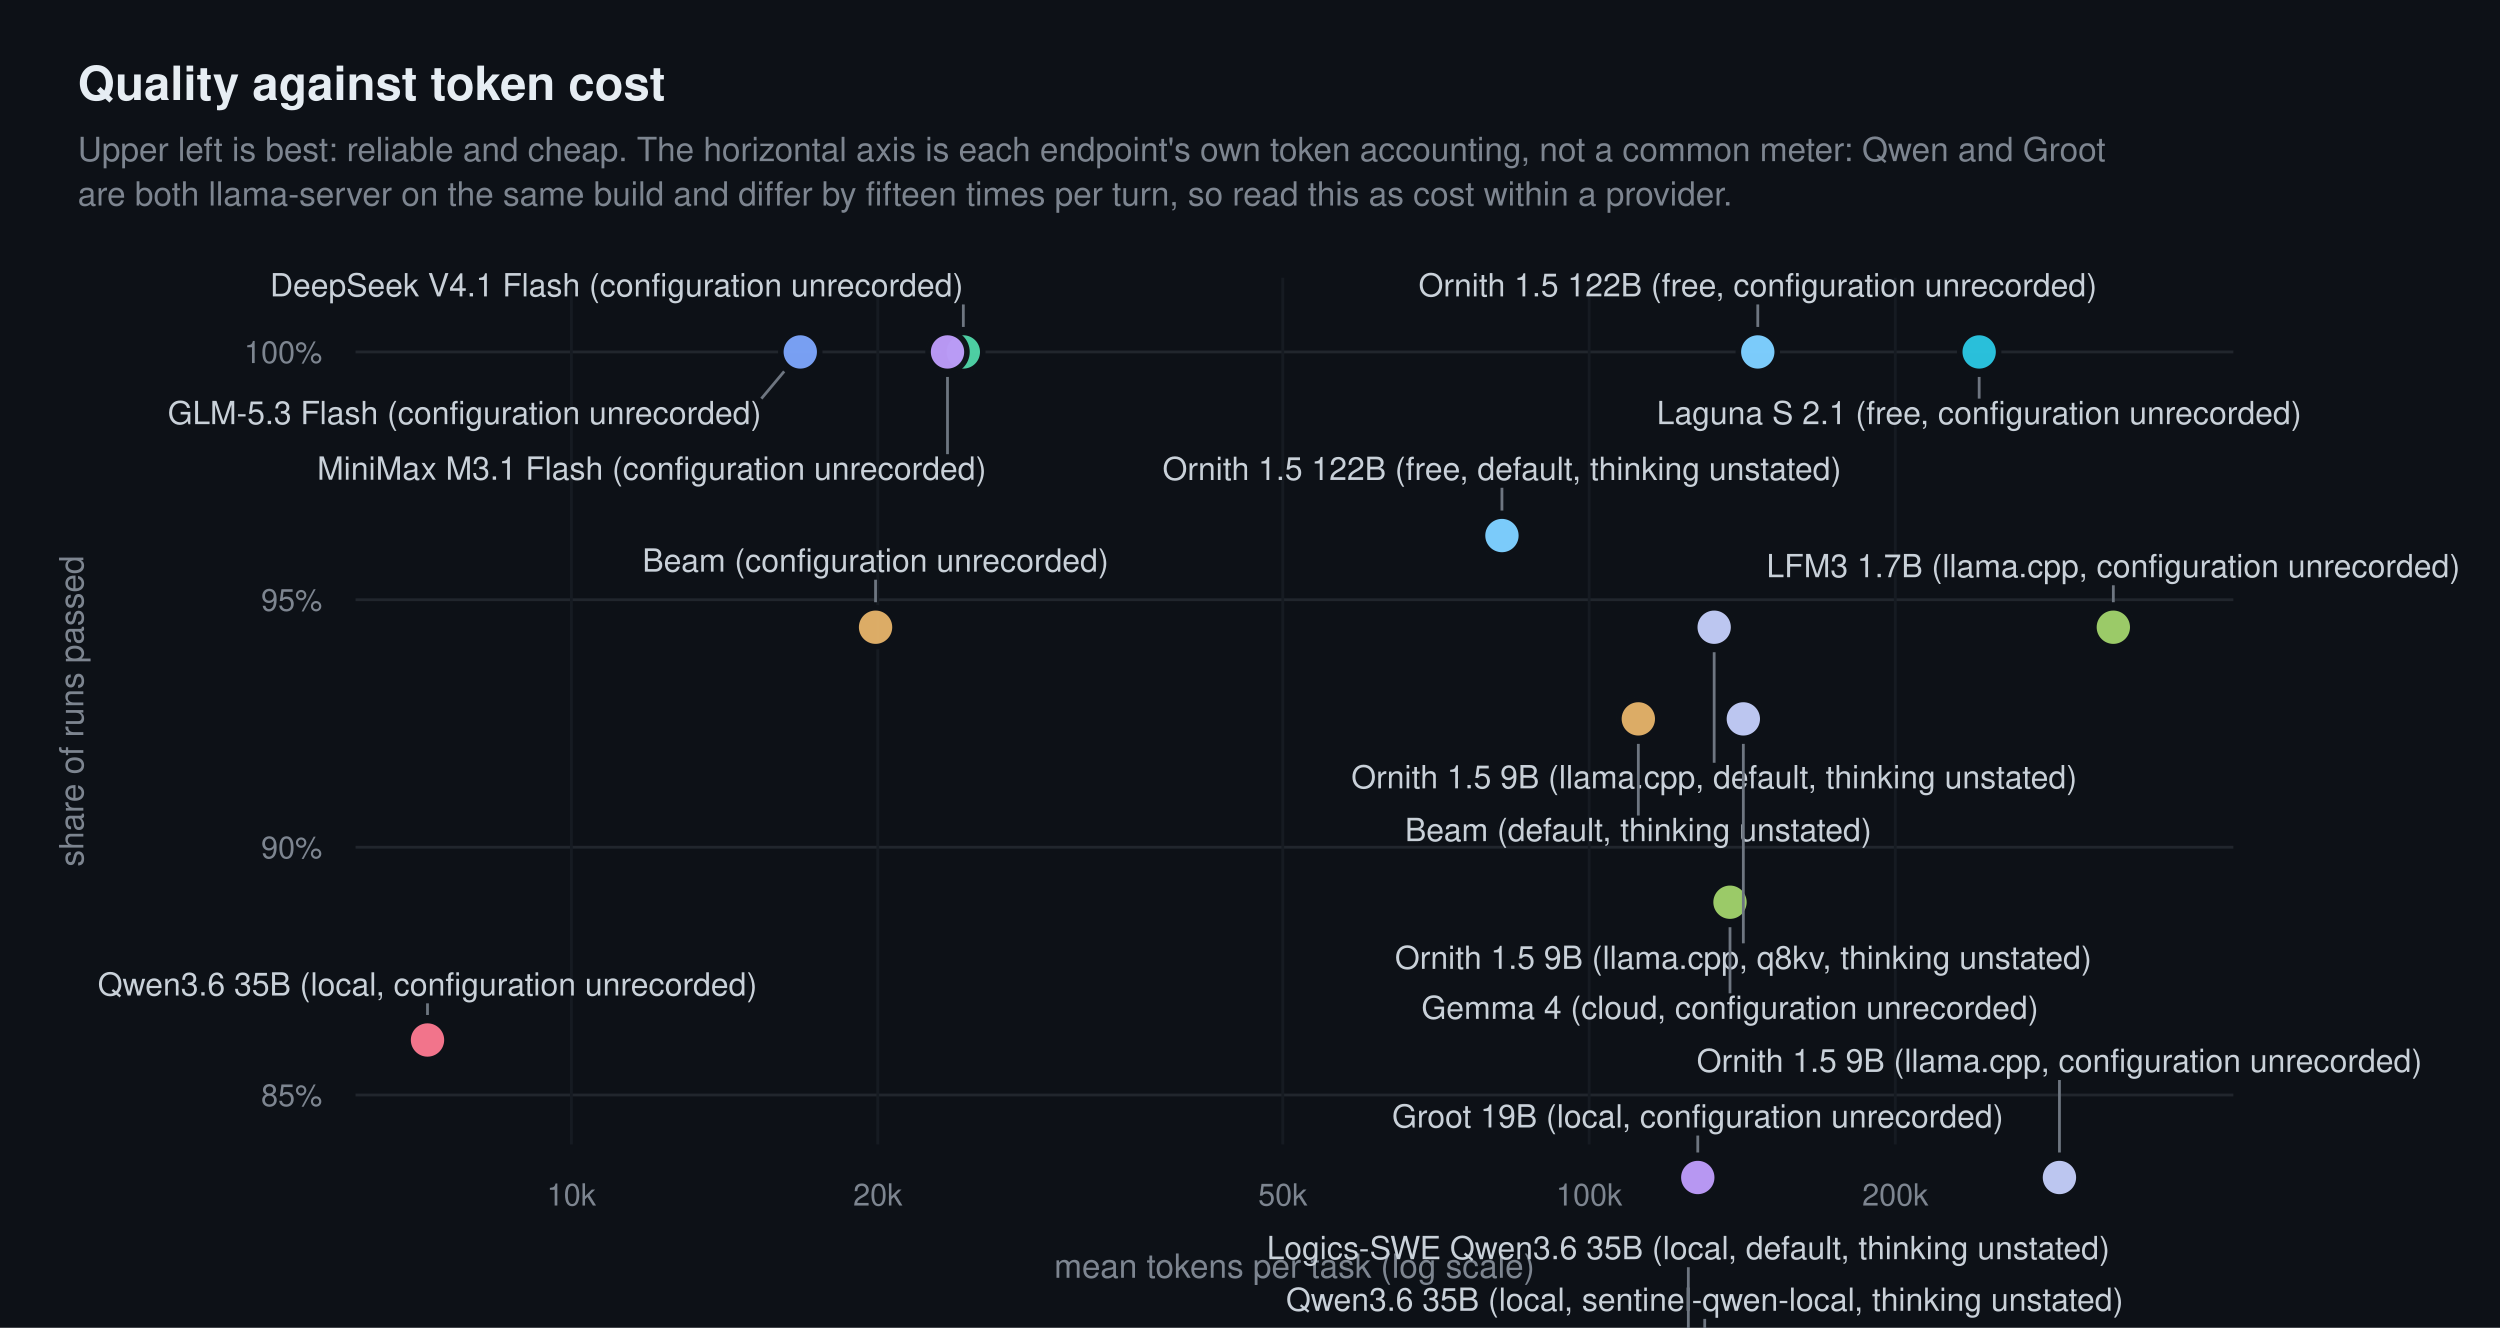
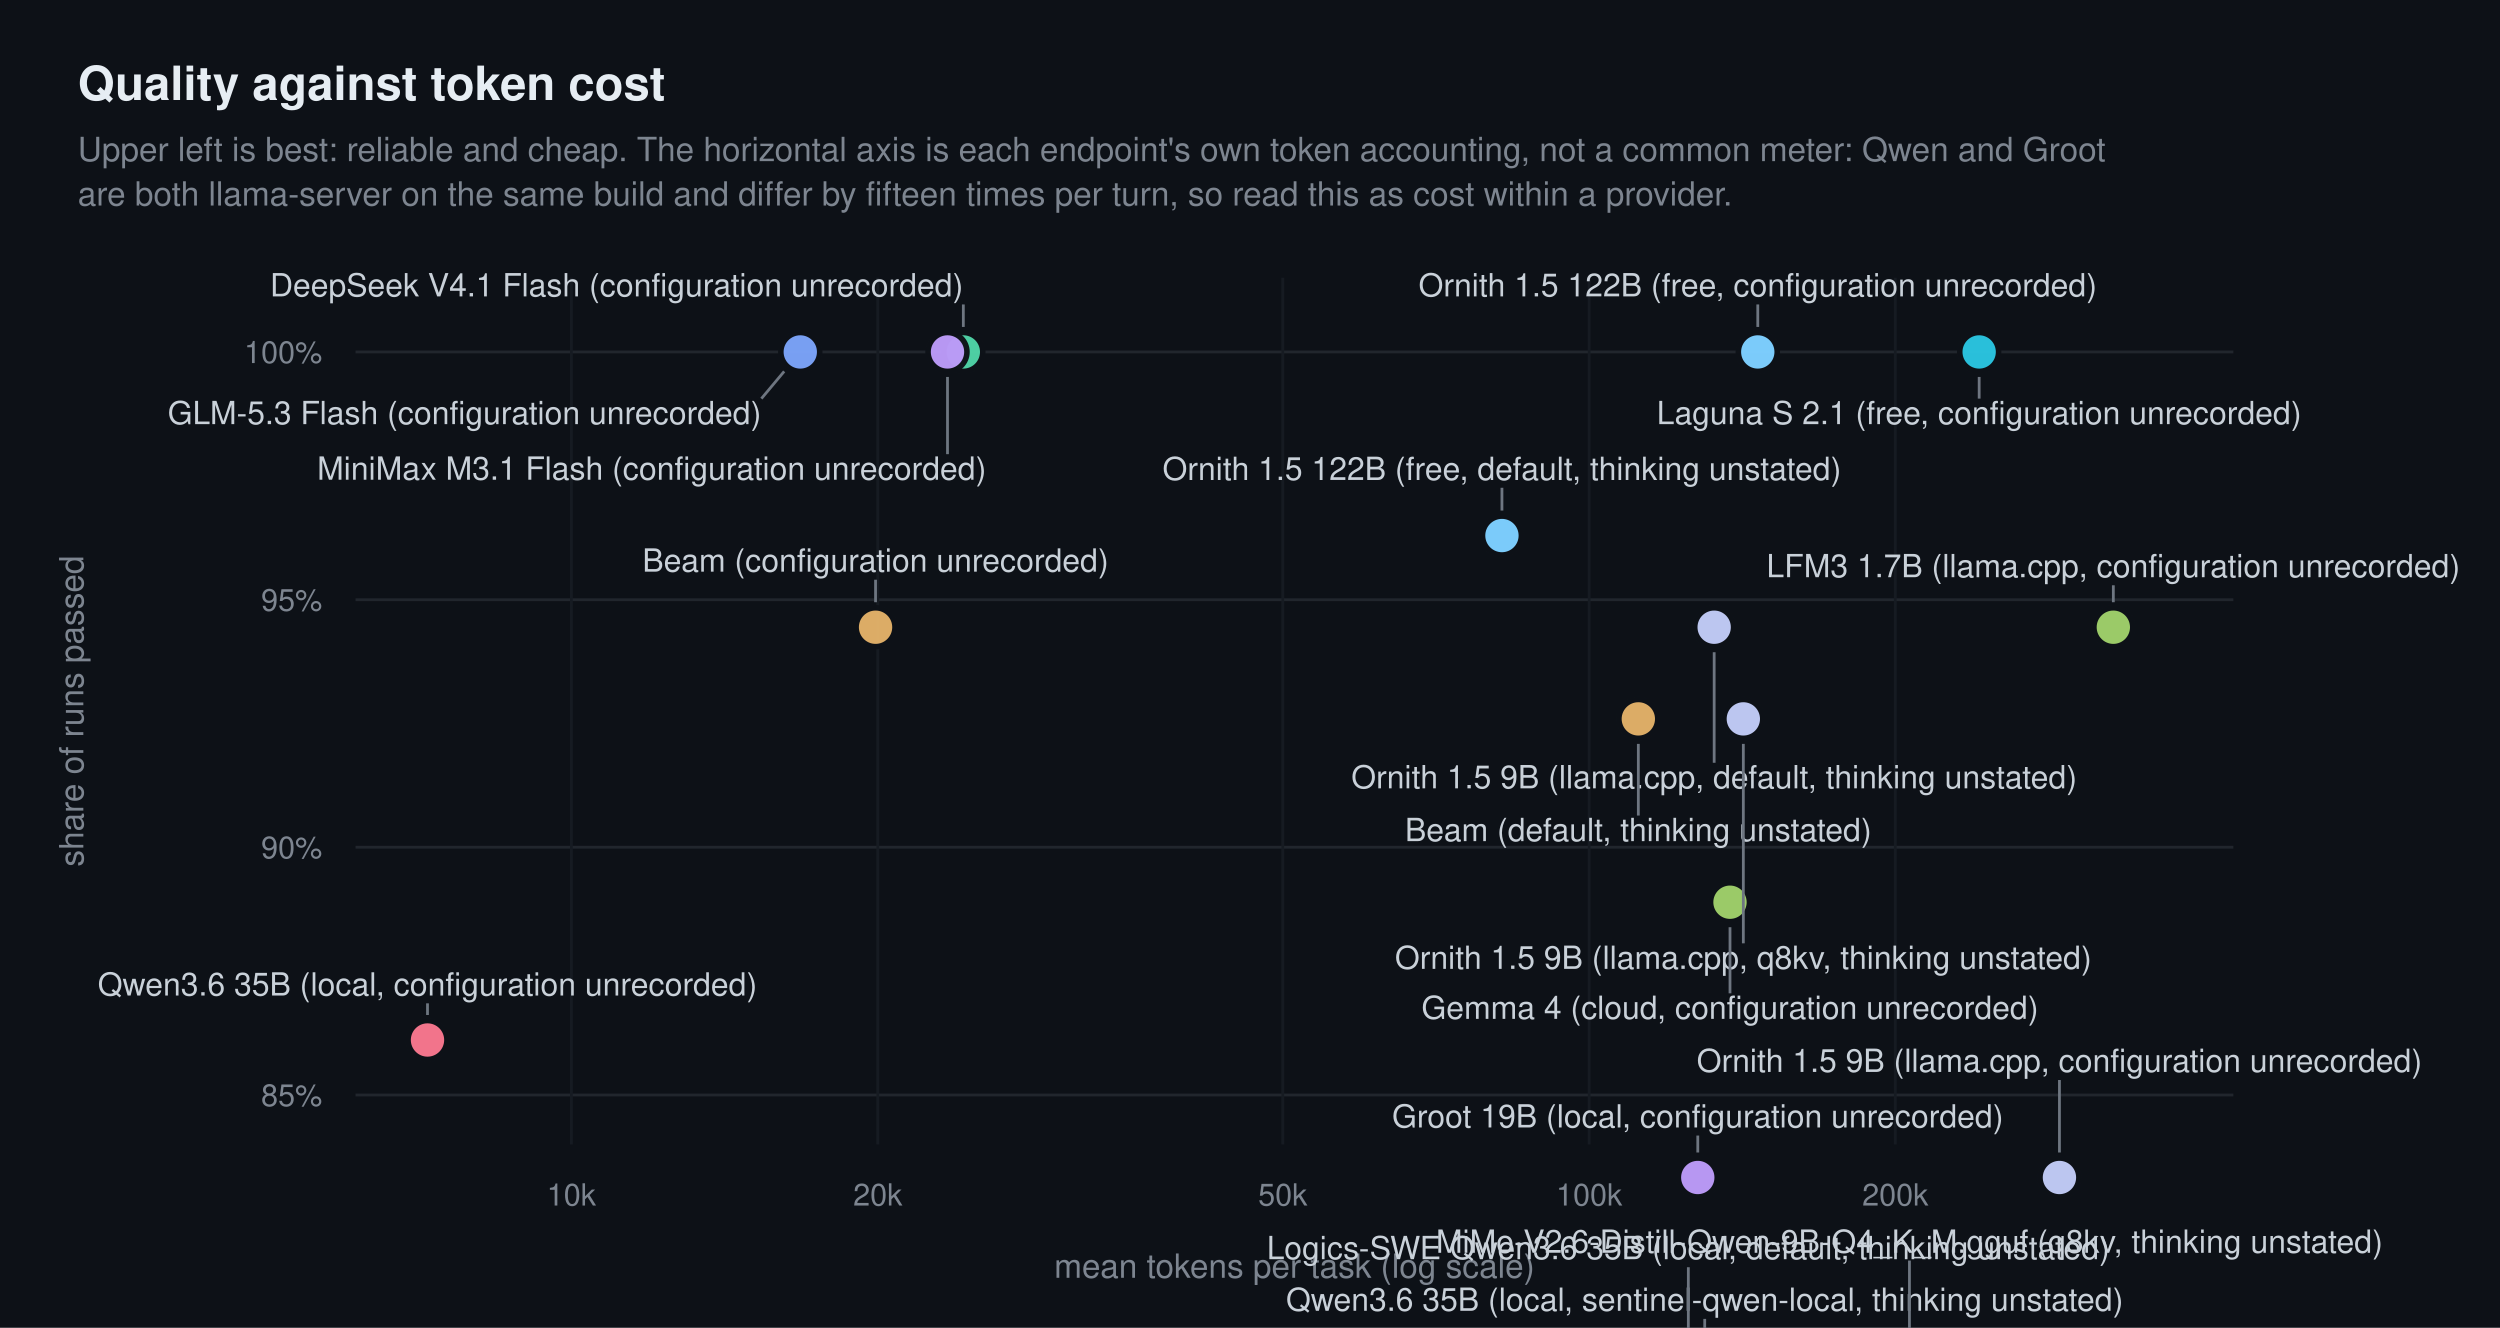
<svg xmlns="http://www.w3.org/2000/svg" width="900" height="478" viewBox="0 0 900 478" font-family="ui-sans-serif, -apple-system, Segoe UI, Helvetica, Arial, sans-serif">
  <rect width="100%" height="100%" fill="#0d1117" />
  <text x="28" y="36" fill="#e6edf3" font-size="17" font-weight="600">Quality against token cost</text>
  <text x="28" y="58" fill="#7d8590" font-size="12">Upper left is best: reliable and cheap. The horizontal axis is each endpoint's own token accounting, not a common meter: Qwen and Groot</text>
  <text x="28" y="74" fill="#7d8590" font-size="12">are both llama-server on the same build and differ by fifteen times per turn, so read this as cost within a provider.</text>
  <line x1="128" y1="394.2" x2="804" y2="394.2" stroke="#21262d" stroke-width="1" />
  <text x="116" y="398.2" fill="#7d8590" font-size="11" text-anchor="end">85%</text>
  <line x1="128" y1="305.0" x2="804" y2="305.0" stroke="#21262d" stroke-width="1" />
  <text x="116" y="309.0" fill="#7d8590" font-size="11" text-anchor="end">90%</text>
  <line x1="128" y1="215.9" x2="804" y2="215.9" stroke="#21262d" stroke-width="1" />
  <text x="116" y="219.9" fill="#7d8590" font-size="11" text-anchor="end">95%</text>
  <line x1="128" y1="126.7" x2="804" y2="126.7" stroke="#21262d" stroke-width="1" />
  <text x="116" y="130.7" fill="#7d8590" font-size="11" text-anchor="end">100%</text>
  <line x1="205.7" y1="100" x2="205.7" y2="412" stroke="#161b22" stroke-width="1" />
  <text x="205.7" y="434" fill="#7d8590" font-size="11" text-anchor="middle">10k</text>
  <line x1="316.0" y1="100" x2="316.0" y2="412" stroke="#161b22" stroke-width="1" />
  <text x="316.0" y="434" fill="#7d8590" font-size="11" text-anchor="middle">20k</text>
  <line x1="461.8" y1="100" x2="461.8" y2="412" stroke="#161b22" stroke-width="1" />
  <text x="461.8" y="434" fill="#7d8590" font-size="11" text-anchor="middle">50k</text>
  <line x1="572.1" y1="100" x2="572.1" y2="412" stroke="#161b22" stroke-width="1" />
  <text x="572.1" y="434" fill="#7d8590" font-size="11" text-anchor="middle">100k</text>
  <line x1="682.3" y1="100" x2="682.3" y2="412" stroke="#161b22" stroke-width="1" />
  <text x="682.3" y="434" fill="#7d8590" font-size="11" text-anchor="middle">200k</text>
  <text x="466" y="460" fill="#7d8590" font-size="12" text-anchor="middle">mean tokens per task (log scale)</text>
  <text x="30" y="256" fill="#7d8590" font-size="12" text-anchor="middle" transform="rotate(-90 30 256)">share of runs passed</text>
  <circle cx="346.8" cy="126.7" r="7" fill="#4fd1a5" stroke="#0d1117" stroke-width="2" opacity="0.98" />
  <circle cx="288.1" cy="126.7" r="7" fill="#7aa2f7" stroke="#0d1117" stroke-width="2" opacity="0.98" />
  <circle cx="341.1" cy="126.7" r="7" fill="#bb9af7" stroke="#0d1117" stroke-width="2" opacity="0.98" />
  <circle cx="632.8" cy="126.7" r="7" fill="#7dcfff" stroke="#0d1117" stroke-width="2" opacity="0.98" />
  <circle cx="540.7" cy="192.8" r="7" fill="#7dcfff" stroke="#0d1117" stroke-width="2" opacity="0.98" />
  <circle cx="712.5" cy="126.7" r="7" fill="#2ac3de" stroke="#0d1117" stroke-width="2" opacity="0.98" />
  <circle cx="315.2" cy="225.8" r="7" fill="#e0af68" stroke="#0d1117" stroke-width="2" opacity="0.98" />
  <circle cx="589.8" cy="258.8" r="7" fill="#e0af68" stroke="#0d1117" stroke-width="2" opacity="0.98" />
  <circle cx="622.8" cy="324.8" r="7" fill="#9ece6a" stroke="#0d1117" stroke-width="2" opacity="0.98" />
  <circle cx="153.9" cy="374.4" r="7" fill="#f7768e" stroke="#0d1117" stroke-width="2" opacity="0.98" />
  <circle cx="613.7" cy="489.9" r="7" fill="#f7768e" stroke="#0d1117" stroke-width="2" opacity="0.98" />
  <circle cx="791.8" cy="805.9" r="7" fill="#ff9e64" stroke="#0d1117" stroke-width="2" opacity="0.98" />
  <circle cx="760.8" cy="225.8" r="7" fill="#9ece6a" stroke="#0d1117" stroke-width="2" opacity="0.98" />
  <circle cx="661.2" cy="555.9" r="7" fill="#9ece6a" stroke="#0d1117" stroke-width="2" opacity="0.98" />
  <circle cx="741.4" cy="423.9" r="7" fill="#c0caf5" stroke="#0d1117" stroke-width="2" opacity="0.98" />
  <circle cx="627.6" cy="258.8" r="7" fill="#c0caf5" stroke="#0d1117" stroke-width="2" opacity="0.98" />
  <circle cx="617.1" cy="225.8" r="7" fill="#c0caf5" stroke="#0d1117" stroke-width="2" opacity="0.98" />
  <circle cx="649.1" cy="869.6" r="7" fill="#e0af68" stroke="#0d1117" stroke-width="2" opacity="0.98" />
  <circle cx="683.1" cy="721.0" r="7" fill="#f7768e" stroke="#0d1117" stroke-width="2" opacity="0.98" />
  <circle cx="607.8" cy="511.3" r="7" fill="#73daca" stroke="#0d1117" stroke-width="2" opacity="0.98" />
  <circle cx="611.2" cy="423.9" r="7" fill="#bb9af7" stroke="#0d1117" stroke-width="2" opacity="0.98" />
+   <circle cx="687.4" cy="589.0" r="7" fill="#888888" stroke="#0d1117" stroke-width="2" opacity="0.98" />
  <line x1="346.8" y1="117.7" x2="346.8" y2="109.6" stroke="#6e7681" stroke-width="1" />
  <text x="346.8" y="106.7" fill="#c9d1d9" font-size="11.5" text-anchor="end">DeepSeek V4.1 Flash (configuration unrecorded)</text>
  <line x1="632.8" y1="117.7" x2="632.8" y2="109.6" stroke="#6e7681" stroke-width="1" />
  <text x="632.8" y="106.7" fill="#c9d1d9" font-size="11.5" text-anchor="middle">Ornith 1.5 122B (free, configuration unrecorded)</text>
  <line x1="712.5" y1="135.7" x2="712.5" y2="143.5" stroke="#6e7681" stroke-width="1" />
  <text x="712.5" y="152.7" fill="#c9d1d9" font-size="11.5" text-anchor="middle">Laguna S 2.1 (free, configuration unrecorded)</text>
  <line x1="282.3" y1="133.7" x2="274.1" y2="143.5" stroke="#6e7681" stroke-width="1" />
  <text x="274.1" y="152.7" fill="#c9d1d9" font-size="11.5" text-anchor="end">GLM-5.3 Flash (configuration unrecorded)</text>
  <line x1="341.1" y1="135.7" x2="341.1" y2="163.5" stroke="#6e7681" stroke-width="1" />
  <text x="355.1" y="172.7" fill="#c9d1d9" font-size="11.5" text-anchor="end">MiniMax M3.1 Flash (configuration unrecorded)</text>
  <line x1="540.7" y1="183.8" x2="540.7" y2="175.6" stroke="#6e7681" stroke-width="1" />
  <text x="540.7" y="172.8" fill="#c9d1d9" font-size="11.5" text-anchor="middle">Ornith 1.5 122B (free, default, thinking unstated)</text>
  <line x1="315.2" y1="216.8" x2="315.2" y2="208.7" stroke="#6e7681" stroke-width="1" />
  <text x="315.2" y="205.8" fill="#c9d1d9" font-size="11.5" text-anchor="middle">Beam (configuration unrecorded)</text>
  <line x1="617.1" y1="234.8" x2="617.1" y2="274.6" stroke="#6e7681" stroke-width="1" />
  <text x="617.1" y="283.8" fill="#c9d1d9" font-size="11.5" text-anchor="middle">Ornith 1.5 9B (llama.cpp, default, thinking unstated)</text>
  <line x1="760.8" y1="216.8" x2="760.8" y2="210.7" stroke="#6e7681" stroke-width="1" />
  <text x="760.8" y="207.8" fill="#c9d1d9" font-size="11.5" text-anchor="middle">LFM3 1.7B (llama.cpp, configuration unrecorded)</text>
  <line x1="589.8" y1="267.8" x2="589.8" y2="293.6" stroke="#6e7681" stroke-width="1" />
  <text x="589.8" y="302.8" fill="#c9d1d9" font-size="11.5" text-anchor="middle">Beam (default, thinking unstated)</text>
  <line x1="627.6" y1="267.8" x2="627.6" y2="339.6" stroke="#6e7681" stroke-width="1" />
  <text x="627.6" y="348.8" fill="#c9d1d9" font-size="11.5" text-anchor="middle">Ornith 1.5 9B (llama.cpp, q8kv, thinking unstated)</text>
  <line x1="622.8" y1="333.8" x2="622.8" y2="357.6" stroke="#6e7681" stroke-width="1" />
  <text x="622.8" y="366.8" fill="#c9d1d9" font-size="11.5" text-anchor="middle">Gemma 4 (cloud, configuration unrecorded)</text>
  <line x1="153.9" y1="365.4" x2="153.9" y2="361.2" stroke="#6e7681" stroke-width="1" />
  <text x="153.9" y="358.4" fill="#c9d1d9" font-size="11.5" text-anchor="middle">Qwen3.6 35B (local, configuration unrecorded)</text>
  <line x1="611.2" y1="414.9" x2="611.2" y2="408.8" stroke="#6e7681" stroke-width="1" />
  <text x="611.2" y="405.9" fill="#c9d1d9" font-size="11.5" text-anchor="middle">Groot 19B (local, configuration unrecorded)</text>
  <line x1="741.4" y1="414.9" x2="741.4" y2="388.8" stroke="#6e7681" stroke-width="1" />
  <text x="741.4" y="385.9" fill="#c9d1d9" font-size="11.5" text-anchor="middle">Ornith 1.5 9B (llama.cpp, configuration unrecorded)</text>
  <line x1="613.7" y1="480.9" x2="613.7" y2="474.8" stroke="#6e7681" stroke-width="1" />
  <text x="613.7" y="471.9" fill="#c9d1d9" font-size="11.5" text-anchor="middle">Qwen3.6 35B (local, sentinel-qwen-local, thinking unstated)</text>
  <line x1="607.8" y1="502.3" x2="607.8" y2="456.2" stroke="#6e7681" stroke-width="1" />
  <text x="607.8" y="453.3" fill="#c9d1d9" font-size="11.5" text-anchor="middle">Logics-SWE Qwen3.6 35B (local, default, thinking unstated)</text>
  <line x1="661.2" y1="546.9" x2="661.2" y2="540.8" stroke="#6e7681" stroke-width="1" />
  <text x="661.2" y="537.9" fill="#c9d1d9" font-size="11.5" text-anchor="middle">LFM3 1.7B (llama.cpp, q8kv, thinking unstated)</text>
+   <line x1="687.4" y1="580.0" x2="687.4" y2="453.8" stroke="#6e7681" stroke-width="1" />
+   <text x="687.4" y="451.0" fill="#c9d1d9" font-size="11.5" text-anchor="middle">MiMo-V2.6-Distill-Qwen-9B-Q4_K_M.gguf (q8kv, thinking unstated)</text>
  <line x1="683.1" y1="712.0" x2="683.1" y2="705.9" stroke="#6e7681" stroke-width="1" />
  <text x="683.1" y="703.0" fill="#c9d1d9" font-size="11.5" text-anchor="middle">GLM-4.7-Flash 30B (local, default, thinking unstated)</text>
  <line x1="791.8" y1="814.9" x2="791.8" y2="824.7" stroke="#6e7681" stroke-width="1" />
  <text x="791.8" y="833.9" fill="#c9d1d9" font-size="11.5" text-anchor="middle">Nemotron 3.5 Lightning 30B (local, configuration unrecorded)</text>
  <line x1="649.1" y1="860.6" x2="649.1" y2="854.5" stroke="#6e7681" stroke-width="1" />
  <text x="649.1" y="851.6" fill="#c9d1d9" font-size="11.5" text-anchor="middle">Bonsai 2 9B (ternary Q2_0, configuration unrecorded)</text>
</svg>
